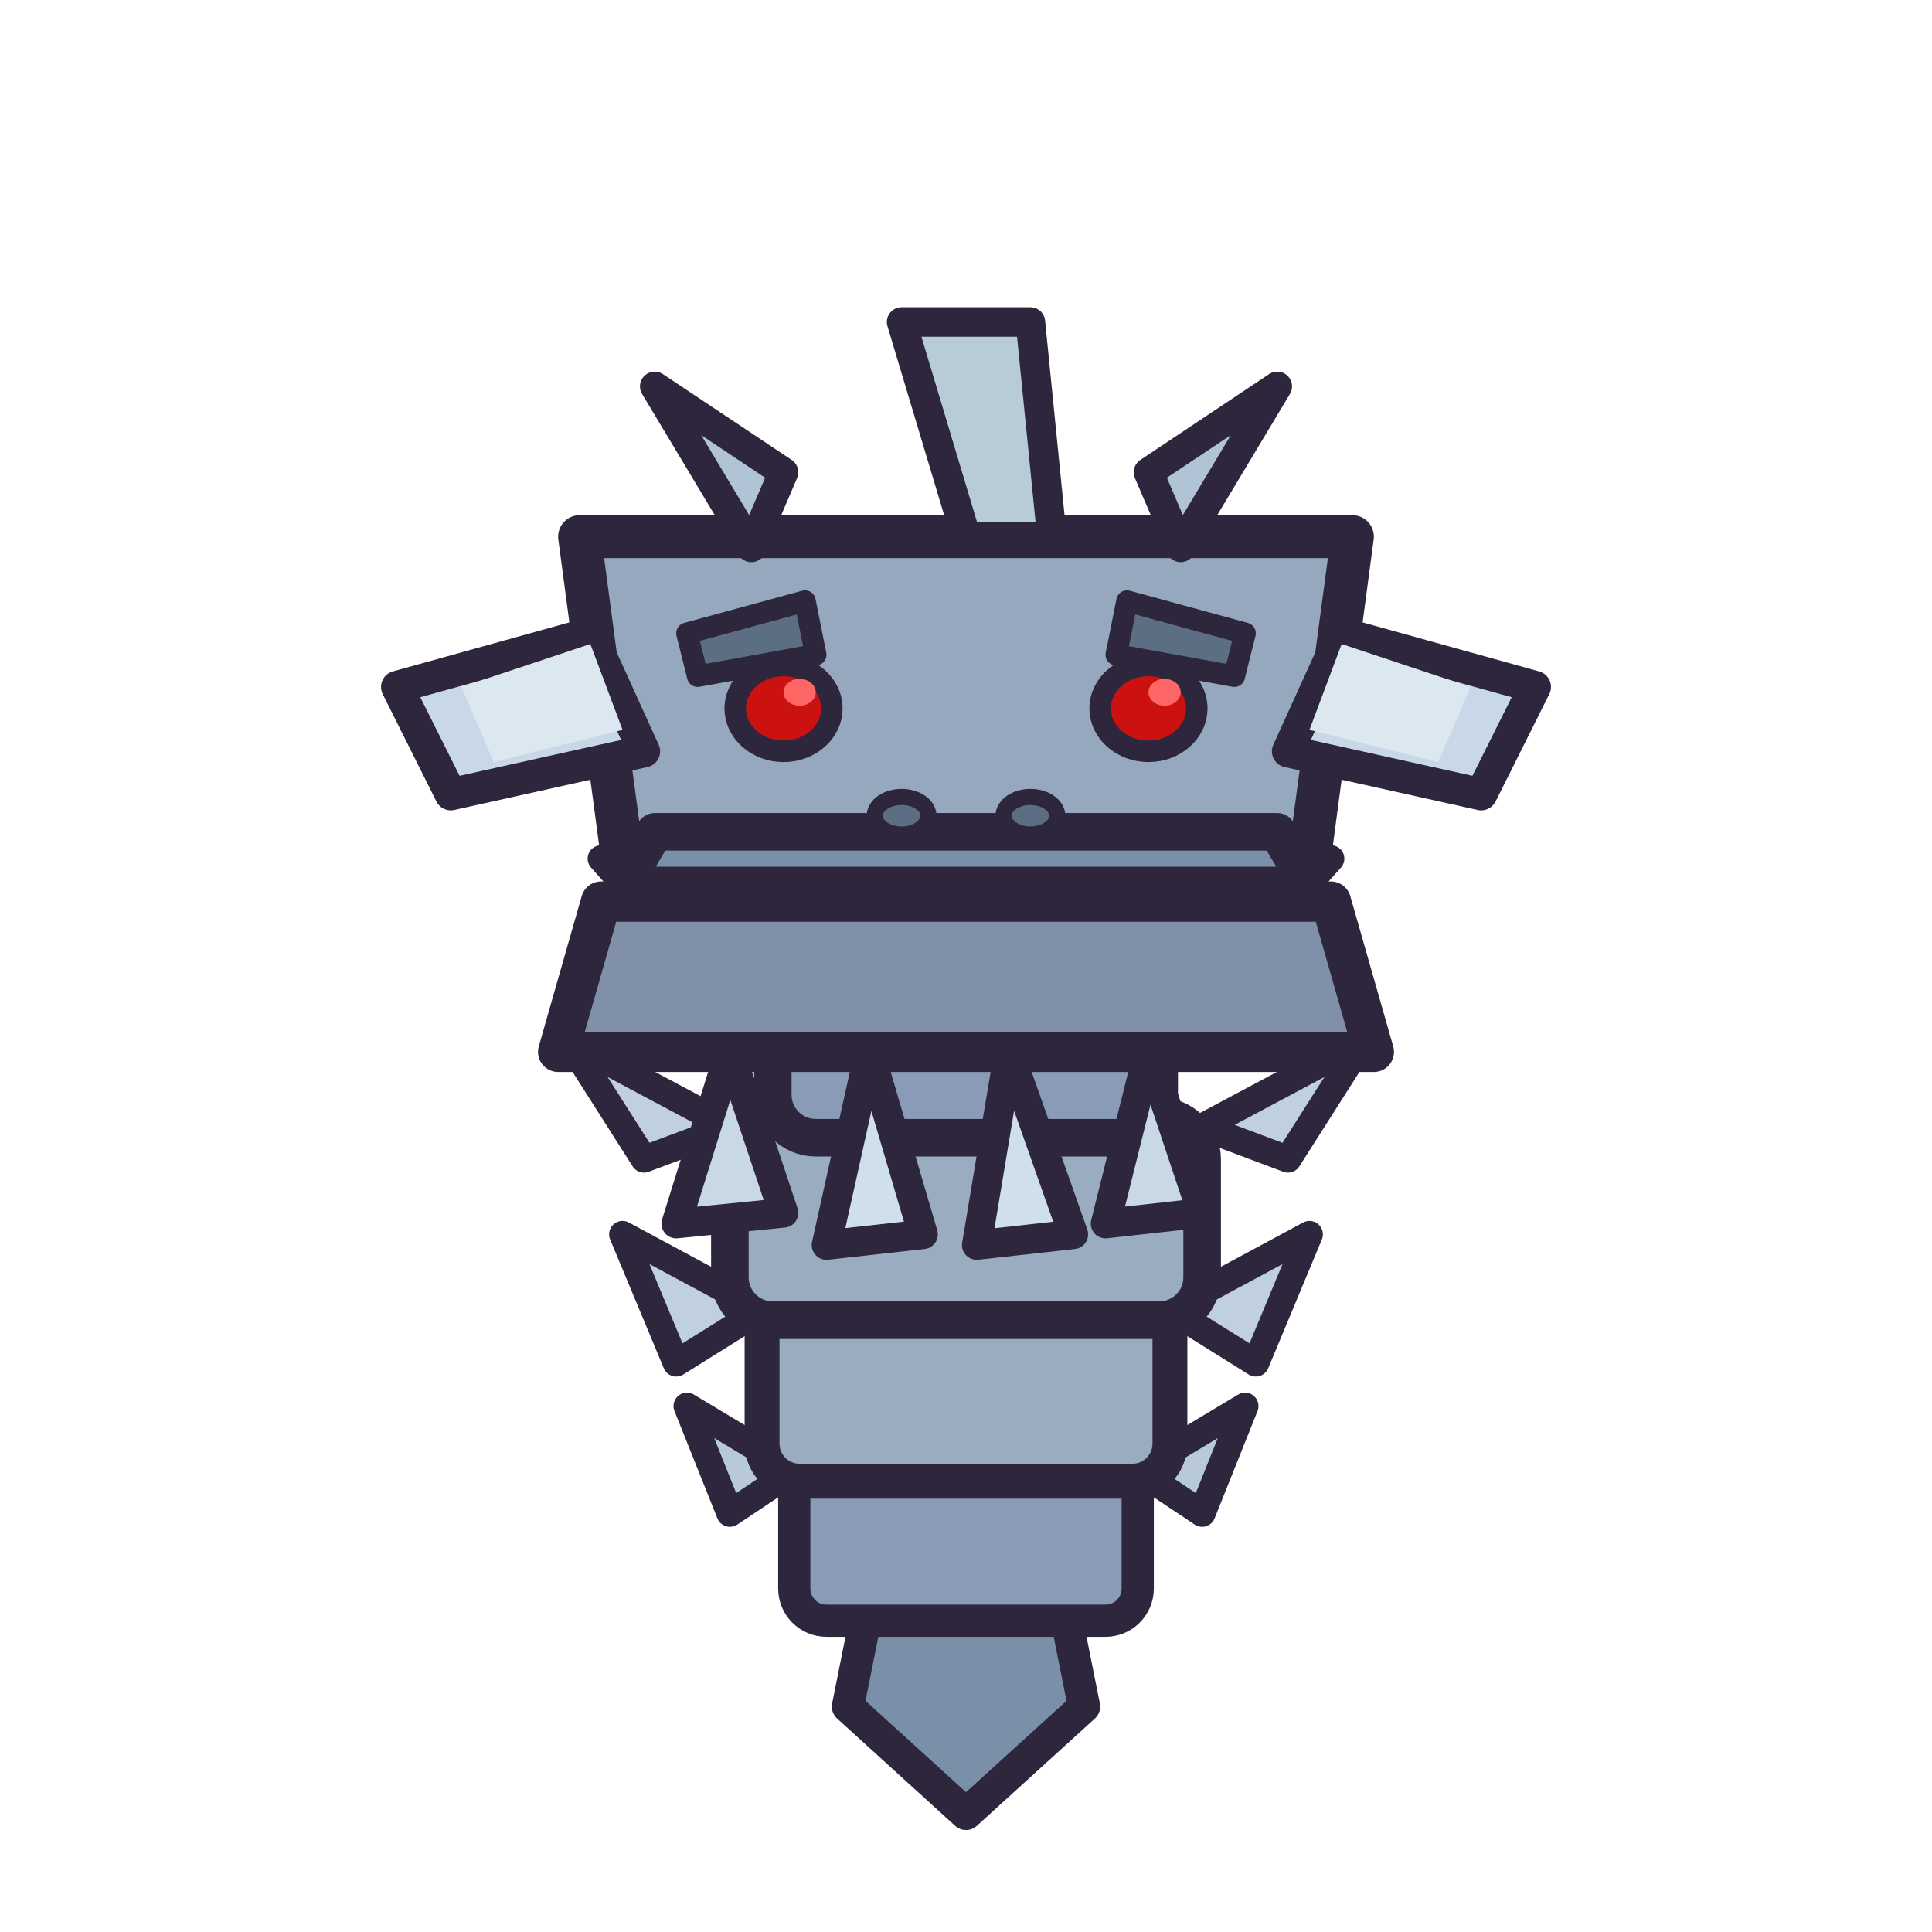
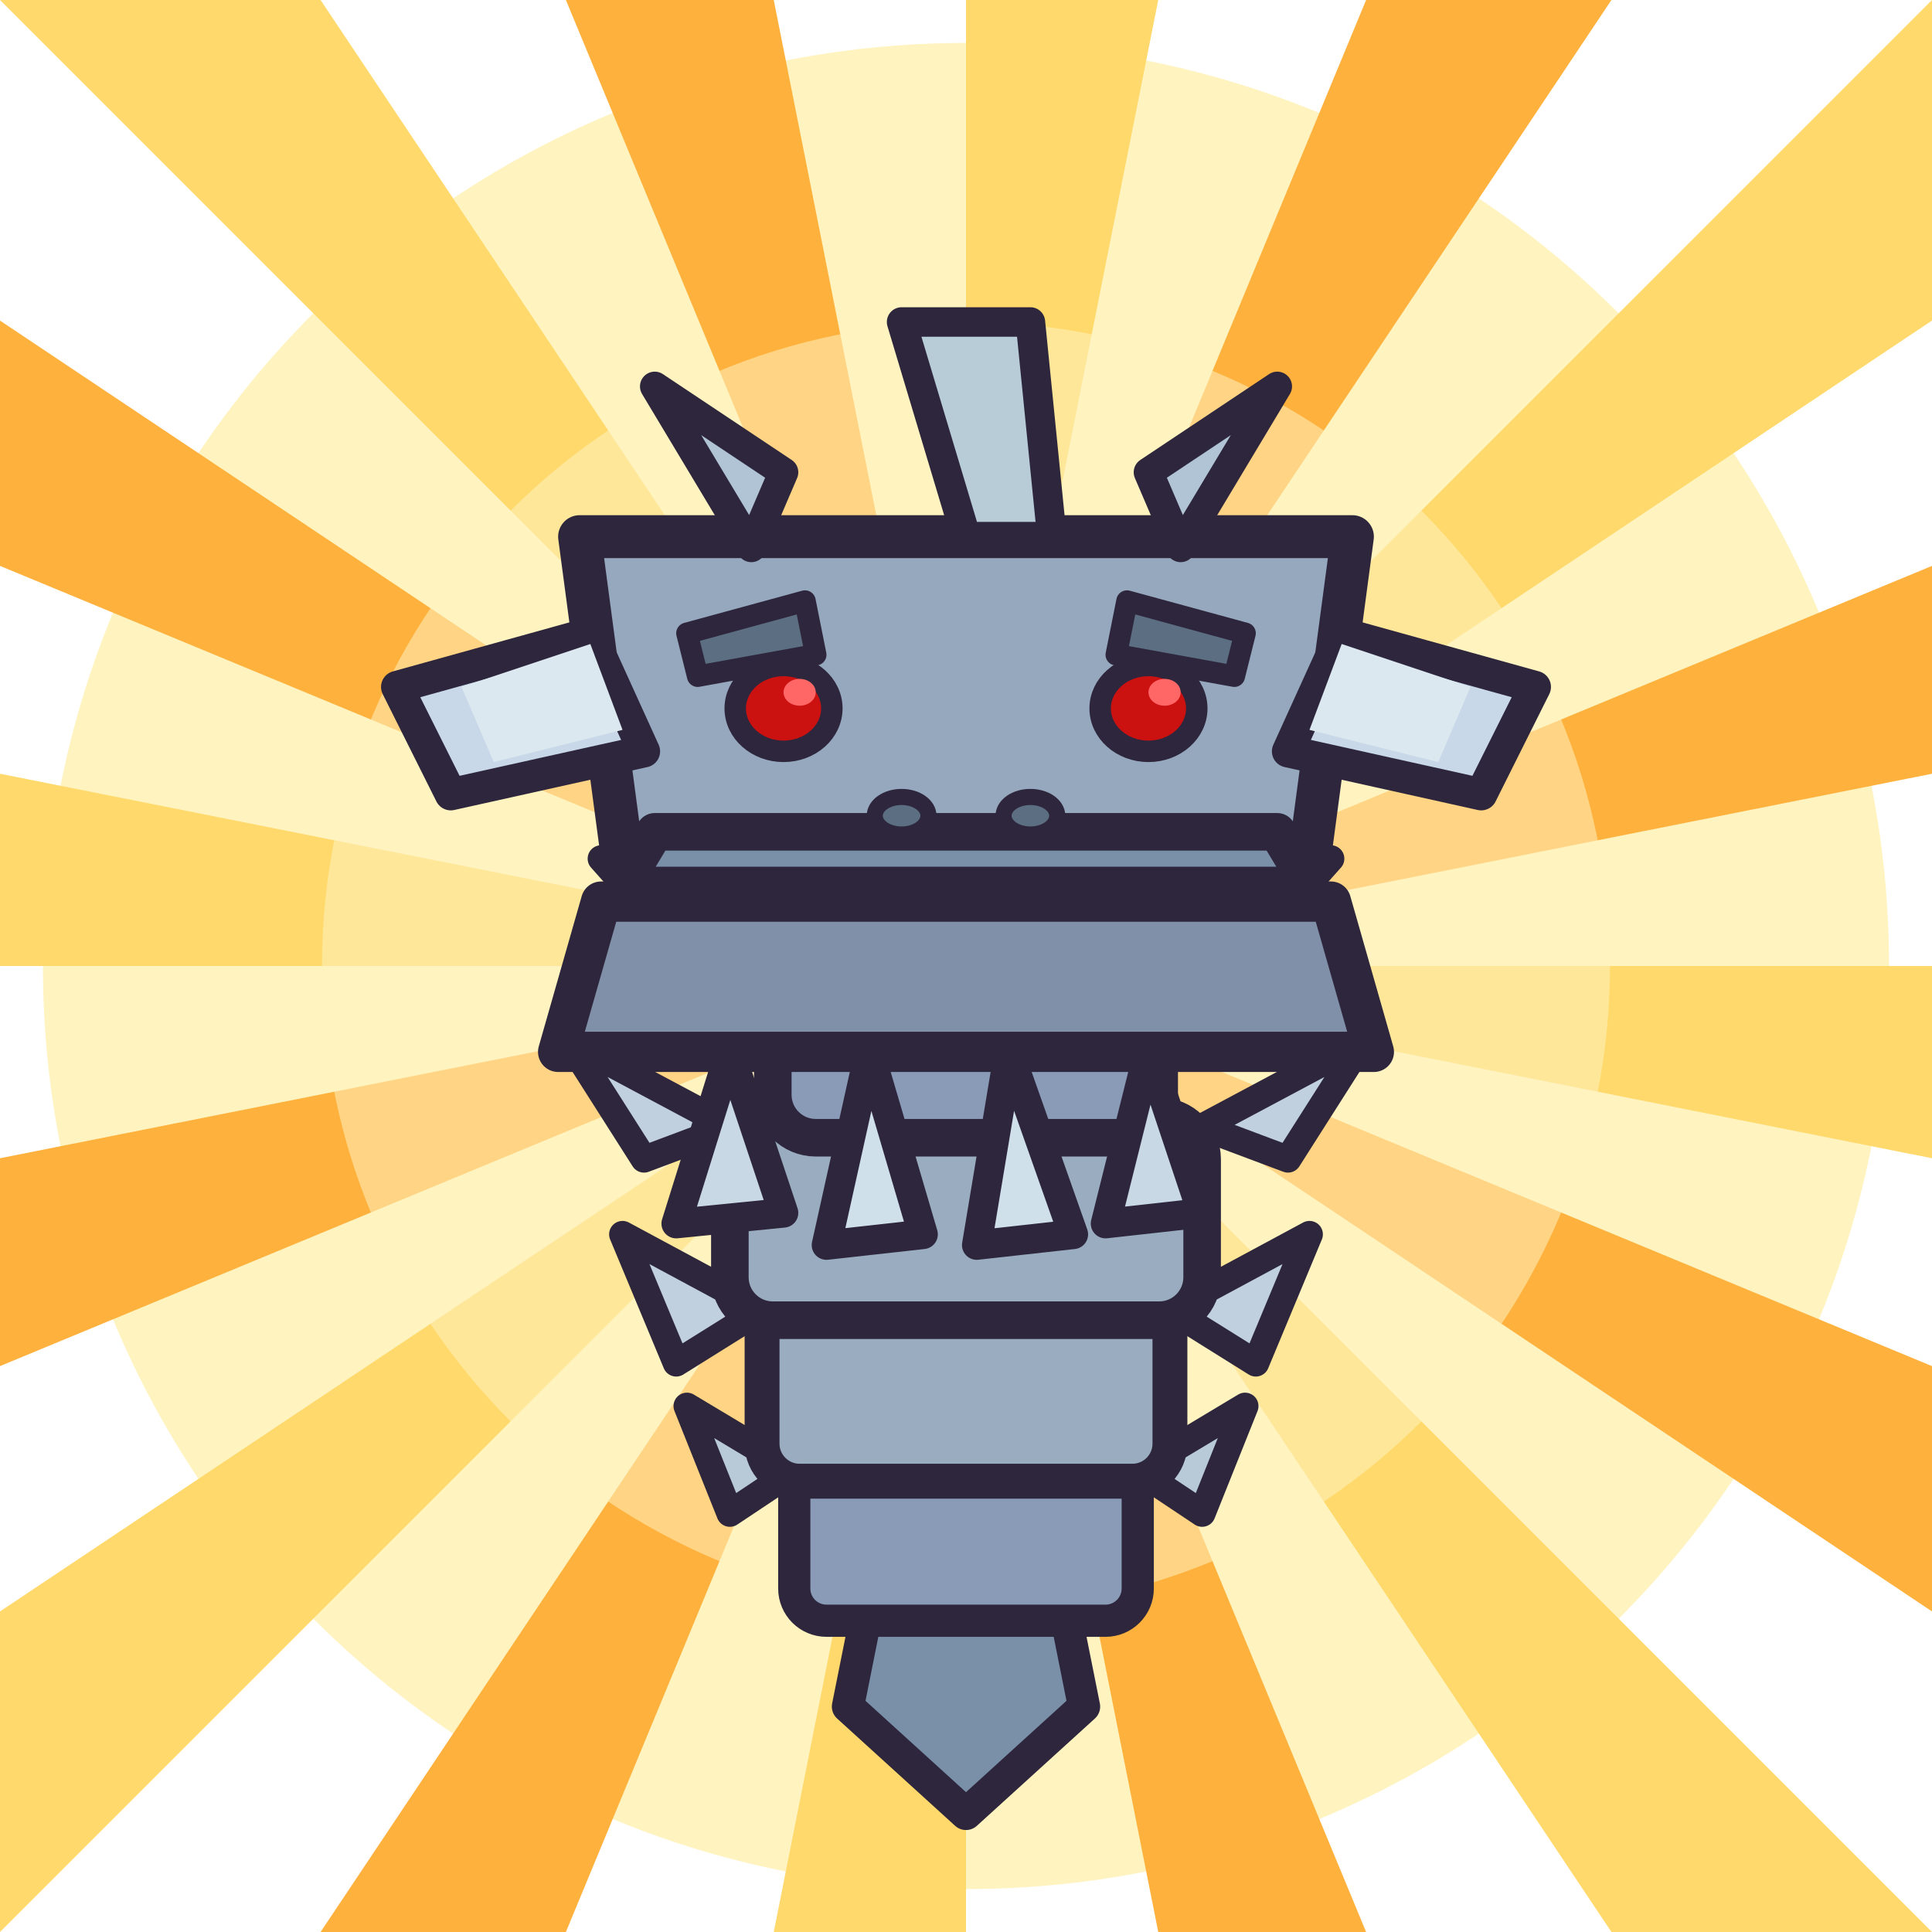
<svg xmlns="http://www.w3.org/2000/svg" viewBox="0 0 360 360">
+   <g id="mega-burst">
+     <circle cx="180" cy="180" r="172" fill="#fff3c0" />
+     <polygon points="180,180 450.0,180.0 444.8,232.7" fill="#ffd96b" />
+     <polygon points="180,180 429.4,283.3 404.5,330.0" fill="#ffb13d" />
+     <polygon points="180,180 370.9,370.9 330.0,404.5" fill="#ffd96b" />
+     <polygon points="180,180 283.3,429.4 232.7,444.8" fill="#ffb13d" />
+     <polygon points="180,180 180.0,450.0 127.3,444.8" fill="#ffd96b" />
+     <polygon points="180,180 76.7,429.4 30.0,404.5" fill="#ffb13d" />
+     <polygon points="180,180 -10.9,370.9 -44.5,330.0" fill="#ffd96b" />
+     <polygon points="180,180 -69.4,283.3 -84.8,232.7" fill="#ffb13d" />
+     <polygon points="180,180 -90.0,180.0 -84.8,127.3" fill="#ffd96b" />
+     <polygon points="180,180 -69.4,76.7 -44.5,30.0" fill="#ffb13d" />
+     <polygon points="180,180 -10.9,-10.9 30.0,-44.5" fill="#ffd96b" />
+     <polygon points="180,180 76.7,-69.4 127.3,-84.8" fill="#ffb13d" />
+     <polygon points="180,180 180.0,-90.0 232.7,-84.8" fill="#ffd96b" />
+     <polygon points="180,180 283.3,-69.4 330.0,-44.5" fill="#ffb13d" />
+     <polygon points="180,180 370.9,-10.9 404.5,30.0" fill="#ffd96b" />
+     <polygon points="180,180 429.4,76.7 444.8,127.3" fill="#ffb13d" />
+     <circle cx="180" cy="180" r="120" fill="#fff3c0" opacity="0.55" />
+   </g>
  <polygon points="180,338 158,318 162,298 198,298 202,318" fill="#7a8fa8" stroke="#2d263c" stroke-width="6" stroke-linejoin="round" />
  <rect x="148" y="272" width="64" height="30" rx="6" fill="#8a9bb8" stroke="#2d263c" stroke-width="6" stroke-linejoin="round" />
  <polygon points="148,274 128,262 136,282" fill="#b8cad8" stroke="#2d263c" stroke-width="5" stroke-linejoin="round" />
  <polygon points="212,274 232,262 224,282" fill="#b8cad8" stroke="#2d263c" stroke-width="5" stroke-linejoin="round" />
  <rect x="142" y="242" width="76" height="34" rx="7" fill="#9aadc0" stroke="#2d263c" stroke-width="6.5" stroke-linejoin="round" />
  <polygon points="142,244 116,230 126,254" fill="#c0d0de" stroke="#2d263c" stroke-width="5" stroke-linejoin="round" />
  <polygon points="218,244 244,230 234,254" fill="#c0d0de" stroke="#2d263c" stroke-width="5" stroke-linejoin="round" />
  <rect x="136" y="208" width="88" height="38" rx="8" fill="#9aadc0" stroke="#2d263c" stroke-width="7" stroke-linejoin="round" />
  <polygon points="136,210 106,194 120,216" fill="#c0d0de" stroke="#2d263c" stroke-width="5" stroke-linejoin="round" />
  <polygon points="224,210 254,194 240,216" fill="#c0d0de" stroke="#2d263c" stroke-width="5" stroke-linejoin="round" />
  <rect x="144" y="172" width="72" height="40" rx="8" fill="#8a9bb8" stroke="#2d263c" stroke-width="7" stroke-linejoin="round" />
  <polygon points="144,174 112,160 128,178" fill="#b8cad8" stroke="#2d263c" stroke-width="5" stroke-linejoin="round" />
  <polygon points="216,174 248,160 232,178" fill="#b8cad8" stroke="#2d263c" stroke-width="5" stroke-linejoin="round" />
  <polygon points="116,160 244,160 252,100 108,100" fill="#96a8be" stroke="#2d263c" stroke-width="8" stroke-linejoin="round" />
  <polygon points="110,118 74,128 84,148 120,140" fill="#c8d8e8" stroke="#2d263c" stroke-width="6" stroke-linejoin="round" />
  <polygon points="110,120 86,128 92,142 116,136" fill="#dce8f0" stroke="none" />
  <polygon points="250,118 286,128 276,148 240,140" fill="#c8d8e8" stroke="#2d263c" stroke-width="6" stroke-linejoin="round" />
  <polygon points="250,120 274,128 268,142 244,136" fill="#dce8f0" stroke="none" />
  <polygon points="140,102 122,72 146,88" fill="#b0c4d6" stroke="#2d263c" stroke-width="5.5" stroke-linejoin="round" />
  <polygon points="180,100 168,60 192,60 196,100" fill="#b8ccd8" stroke="#2d263c" stroke-width="5.5" stroke-linejoin="round" />
  <polygon points="220,102 238,72 214,88" fill="#b0c4d6" stroke="#2d263c" stroke-width="5.5" stroke-linejoin="round" />
  <polygon points="128,118 150,112 152,122 130,126" fill="#5c6e82" stroke="#2d263c" stroke-width="4" stroke-linejoin="round" />
  <polygon points="232,118 210,112 208,122 230,126" fill="#5c6e82" stroke="#2d263c" stroke-width="4" stroke-linejoin="round" />
  <ellipse cx="146" cy="132" rx="9" ry="8" fill="#cc1111" stroke="#2d263c" stroke-width="4" />
  <ellipse cx="214" cy="132" rx="9" ry="8" fill="#cc1111" stroke="#2d263c" stroke-width="4" />
  <ellipse cx="149" cy="129" rx="3" ry="2.5" fill="#ff6666" stroke="none" />
  <ellipse cx="217" cy="129" rx="3" ry="2.5" fill="#ff6666" stroke="none" />
  <polygon points="122,155 238,155 244,165 116,165" fill="#7a8fa8" stroke="#2d263c" stroke-width="7" stroke-linejoin="round" />
  <polygon points="112,168 248,168 256,196 104,196" fill="#8090a8" stroke="#2d263c" stroke-width="7.5" stroke-linejoin="round" />
  <polygon points="136,196 126,228 146,226" fill="#c8d8e4" stroke="#2d263c" stroke-width="5.5" stroke-linejoin="round" />
  <polygon points="162,196 154,232 172,230" fill="#d0e0ea" stroke="#2d263c" stroke-width="5.5" stroke-linejoin="round" />
  <polygon points="188,196 182,232 200,230" fill="#d0e0ea" stroke="#2d263c" stroke-width="5.5" stroke-linejoin="round" />
  <polygon points="214,196 206,228 224,226" fill="#c8d8e4" stroke="#2d263c" stroke-width="5.5" stroke-linejoin="round" />
  <ellipse cx="168" cy="152" rx="5" ry="3.5" fill="#5c6e82" stroke="#2d263c" stroke-width="3" />
  <ellipse cx="192" cy="152" rx="5" ry="3.5" fill="#5c6e82" stroke="#2d263c" stroke-width="3" />
</svg>
